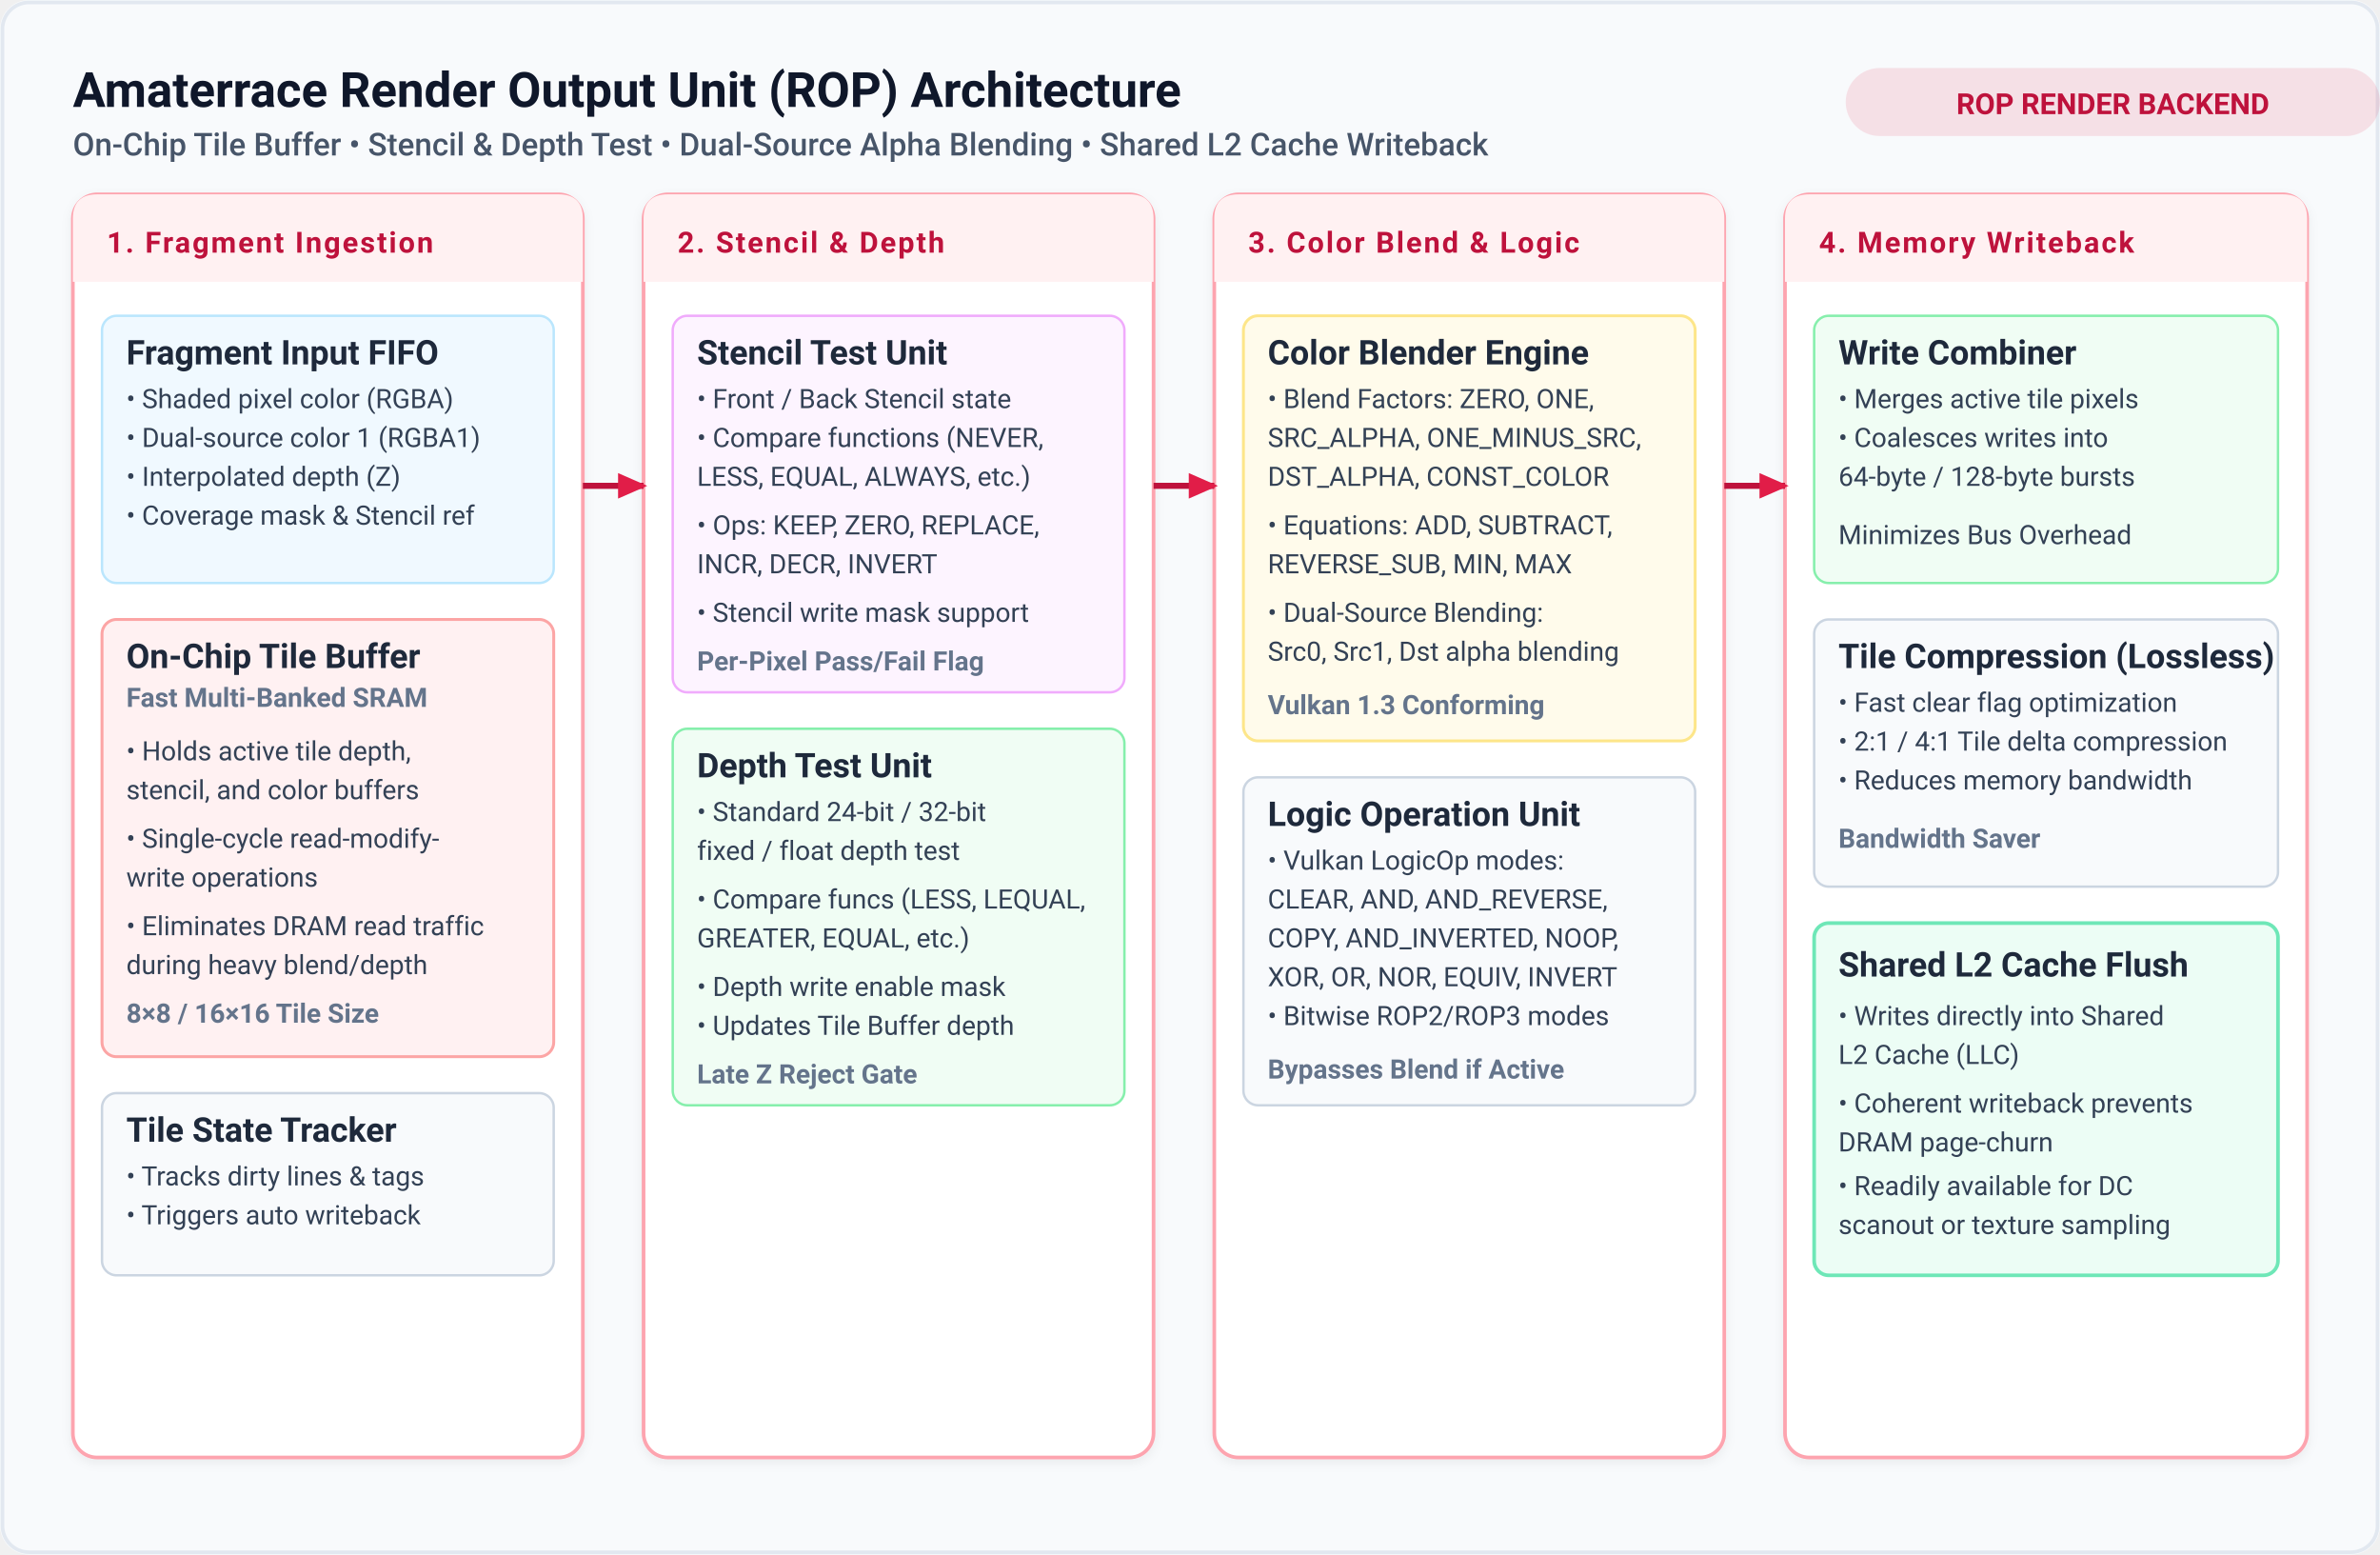
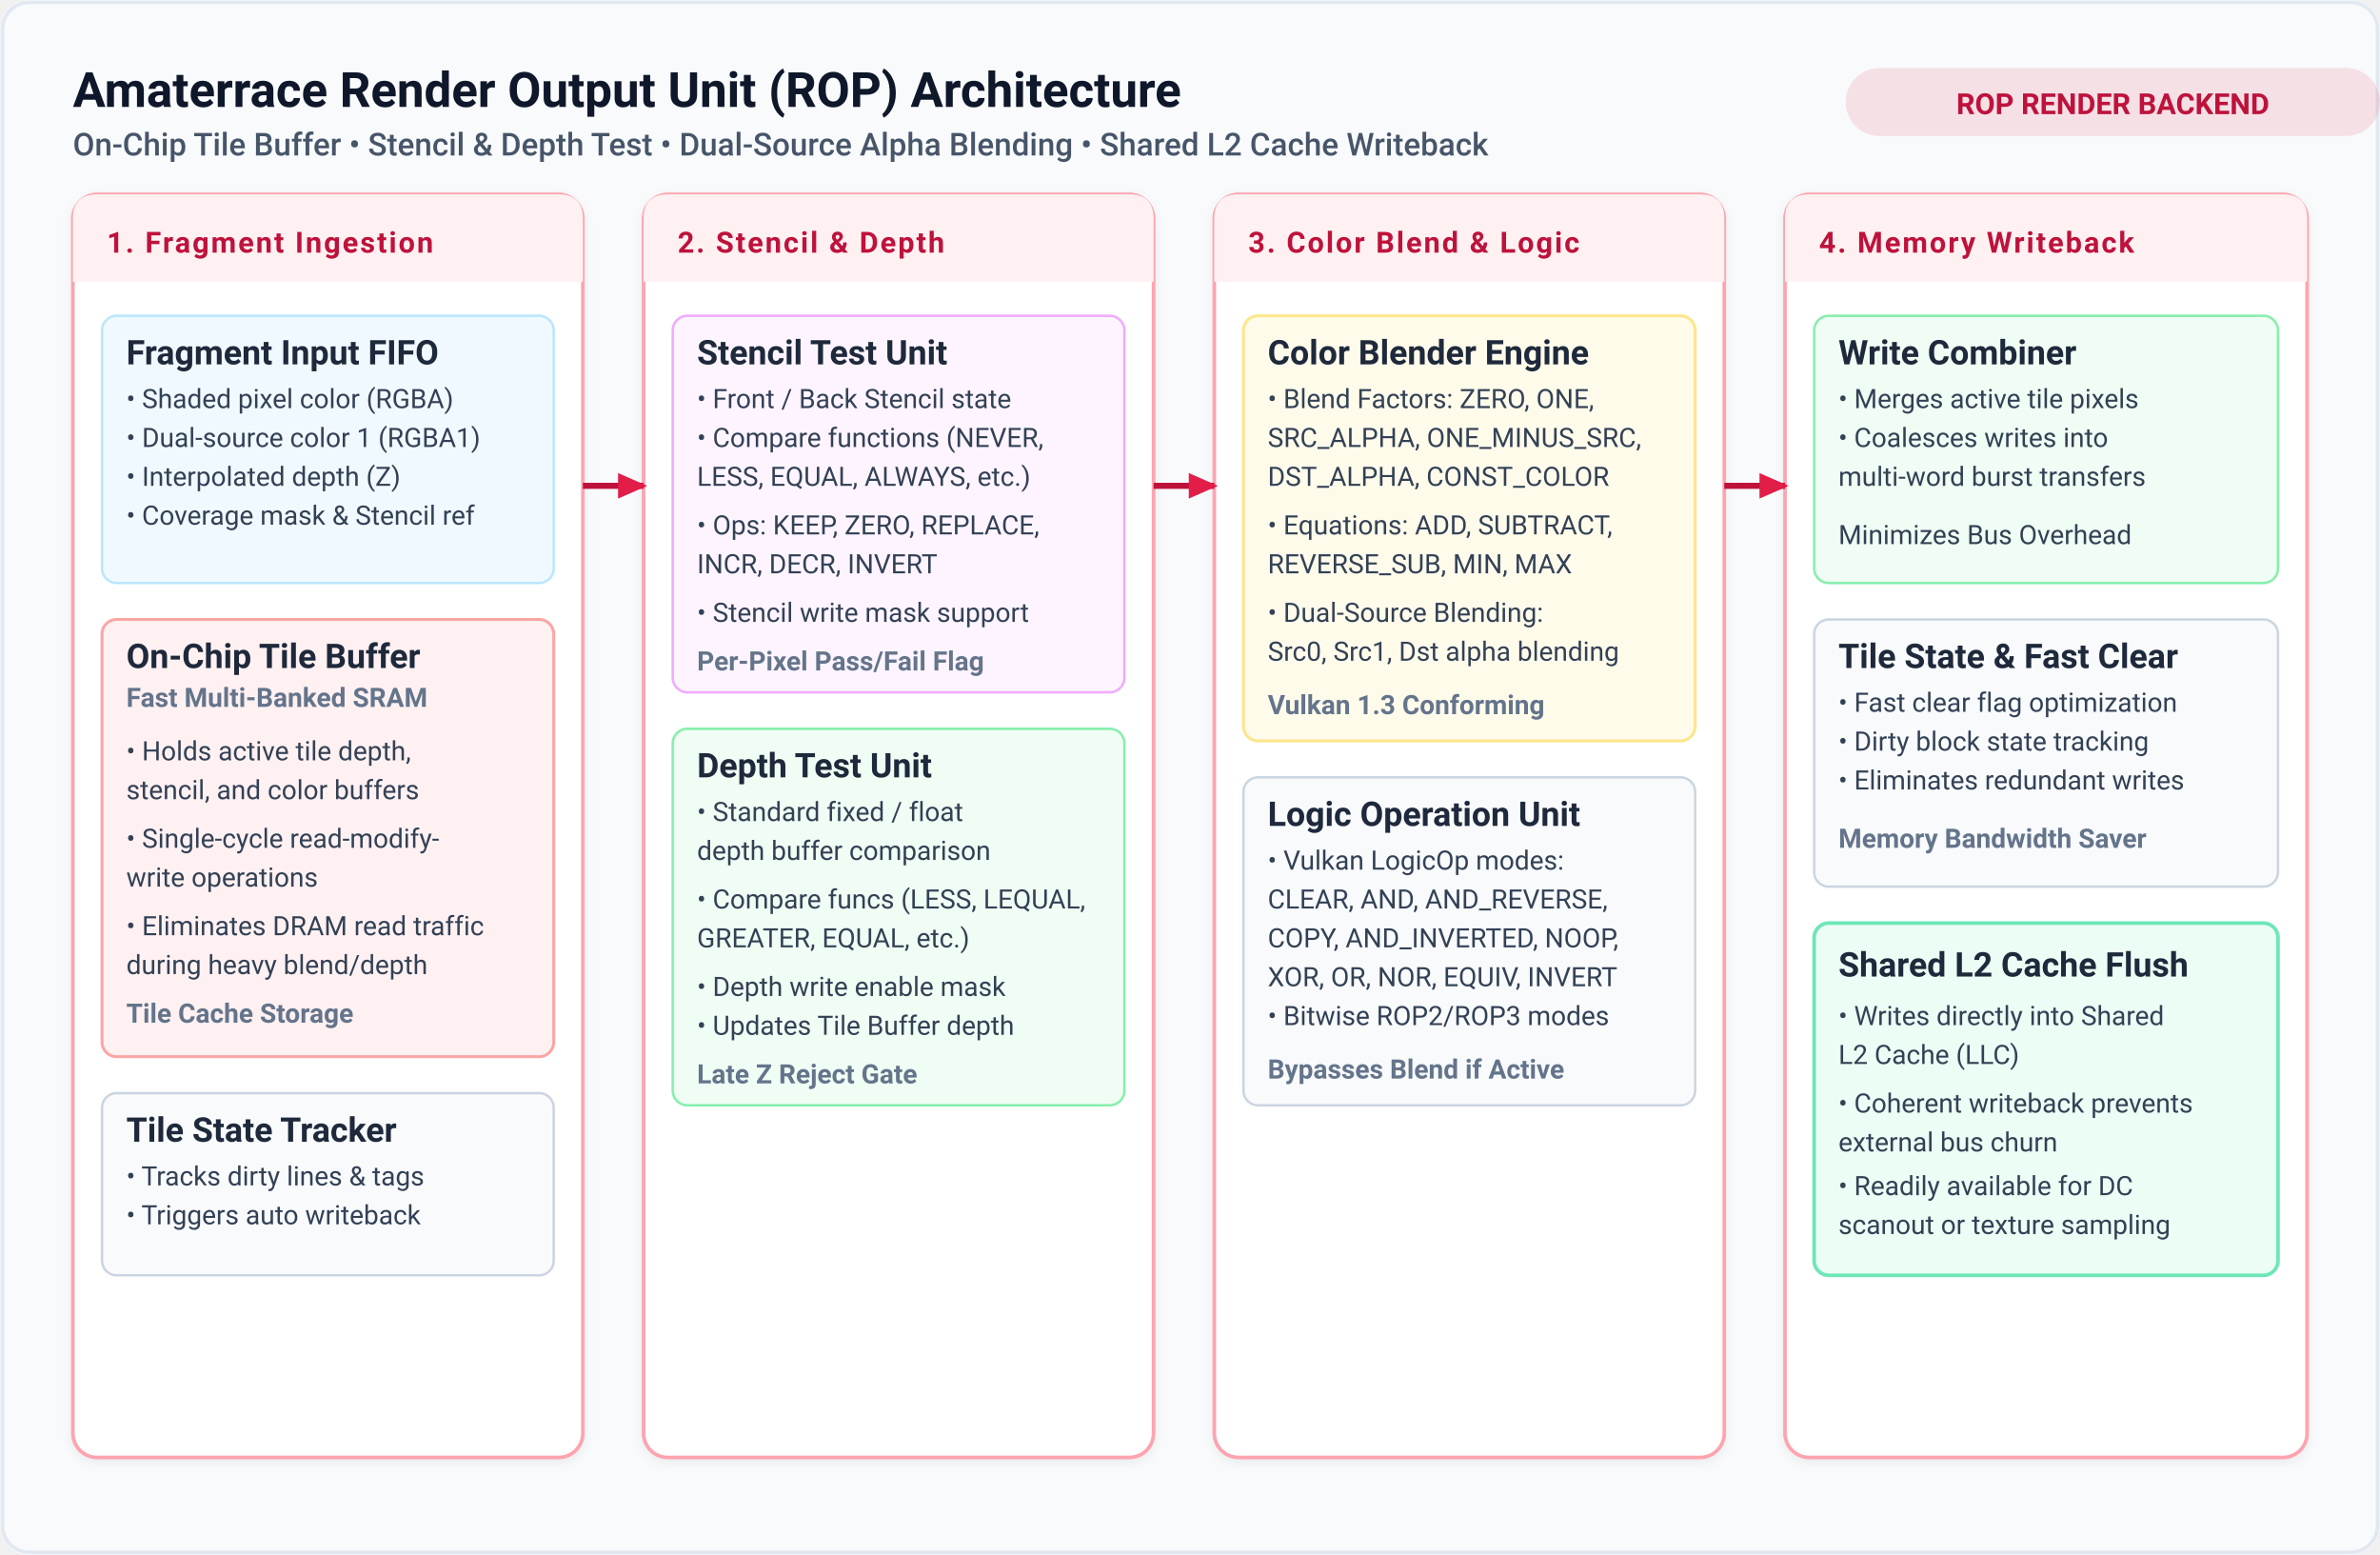
<svg xmlns="http://www.w3.org/2000/svg" viewBox="0 0 980 640" width="980" height="640">
  <style>
    /* Fonts &amp; Resets */
    text {
        font-family: -apple-system, BlinkMacSystemFont, "Segoe UI", Roboto, "Helvetica Neue", Arial, sans-serif;
    }
    .title {
        font-size: 20px;
        font-weight: 700;
        fill: #0f172a;
    }
    .subtitle {
        font-size: 13px;
        font-weight: 500;
        fill: #475569;
    }
    .badge-text {
        font-size: 11px;
        font-weight: 600;
        fill: #ffffff;
    }
    .card-title {
        font-size: 14px;
        font-weight: 700;
        fill: #1e293b;
    }
    .card-subtitle {
        font-size: 11px;
        font-weight: 600;
        fill: #64748b;
    }
    .card-body {
        font-size: 11px;
        font-weight: 400;
        fill: #334155;
    }
    .card-bullet {
        font-size: 11px;
        font-weight: 400;
        fill: #475569;
    }
+     .card-sub {
+         font-size: 10px;
+         font-weight: 600;
+         fill: #64748b;
+     }
+     .card-desc {
+         font-size: 9.5px;
+         font-weight: 400;
+         fill: #475569;
+     }
    .conn-label {
        font-size: 11px;
        font-weight: 600;
        fill: #334155;
    }
    .conn-sub {
        font-size: 9.5px;
        font-weight: 400;
        fill: #64748b;
    }
    .group-label {
        font-size: 12px;
        font-weight: 700;
        text-transform: uppercase;
        letter-spacing: 0.8px;
    }
    .seq-actor {
        font-size: 13px;
        font-weight: 700;
        fill: #1e293b;
    }
    .seq-step {
        font-size: 11px;
        font-weight: 600;
        fill: #1e293b;
    }
    .seq-desc {
        font-size: 10px;
        font-weight: 400;
        fill: #475569;
    }
    .seq-num {
        font-size: 10.5px;
        font-weight: 700;
        fill: #ffffff;
+     }
+     .flow-label {
+         font-size: 9.5px;
+         font-weight: 600;
+         fill: #334155;
+     }
+     .sec-title {
+         font-size: 12px;
+         font-weight: 700;
+         text-transform: uppercase;
+         letter-spacing: 0.5px;
    }
</style>
  <defs>
    <filter id="shadow-sm" x="-4%" y="-4%" width="108%" height="108%" filterUnits="userSpaceOnUse">
      <feDropShadow dx="0" dy="1.5" stdDeviation="2" flood-color="#0f172a" flood-opacity="0.06" />
    </filter>
    <filter id="shadow-md" x="-6%" y="-6%" width="112%" height="112%" filterUnits="userSpaceOnUse">
      <feDropShadow dx="0" dy="3" stdDeviation="4" flood-color="#0f172a" flood-opacity="0.08" />
    </filter>
    <marker id="arrow" viewBox="0 0 10 10" refX="7" refY="5" markerWidth="6" markerHeight="6" orient="auto-start-reverse">
      <path d="M 0 1.5 L 8 5 L 0 8.5 z" fill="#475569" />
    </marker>
    <marker id="arrow-blue" viewBox="0 0 10 10" refX="7" refY="5" markerWidth="6" markerHeight="6" orient="auto-start-reverse">
      <path d="M 0 1.5 L 8 5 L 0 8.5 z" fill="#2563eb" />
    </marker>
    <marker id="arrow-purple" viewBox="0 0 10 10" refX="7" refY="5" markerWidth="6" markerHeight="6" orient="auto-start-reverse">
      <path d="M 0 1.5 L 8 5 L 0 8.5 z" fill="#7c3aed" />
    </marker>
    <marker id="arrow-emerald" viewBox="0 0 10 10" refX="7" refY="5" markerWidth="6" markerHeight="6" orient="auto-start-reverse">
      <path d="M 0 1.5 L 8 5 L 0 8.5 z" fill="#059669" />
    </marker>
    <marker id="arrow-amber" viewBox="0 0 10 10" refX="7" refY="5" markerWidth="6" markerHeight="6" orient="auto-start-reverse">
      <path d="M 0 1.5 L 8 5 L 0 8.5 z" fill="#d97706" />
    </marker>
    <marker id="arrow-rose" viewBox="0 0 10 10" refX="7" refY="5" markerWidth="6" markerHeight="6" orient="auto-start-reverse">
      <path d="M 0 1.5 L 8 5 L 0 8.5 z" fill="#e11d48" />
    </marker>
    <linearGradient id="header-grad" x1="0%" y1="0%" x2="100%" y2="0%">
      <stop offset="0%" stop-color="#3b82f6" />
      <stop offset="100%" stop-color="#8b5cf6" />
    </linearGradient>
  </defs>
  <rect width="980" height="640" fill="#f8fafc" rx="12" />
  <rect x="1" y="1" width="978" height="638" fill="none" stroke="#e2e8f0" stroke-width="1.5" rx="11" />
  <g transform="translate(30, 24)">
    <text class="title" x="0" y="20">Amaterrace Render Output Unit (ROP) Architecture</text>
    <text class="subtitle" x="0" y="40">On-Chip Tile Buffer • Stencil &amp; Depth Test • Dual-Source Alpha Blending • Shared L2 Cache Writeback</text>
    <rect x="730" y="4" width="220" height="28" rx="14" fill="#e11d48" opacity="0.12" />
    <text x="840" y="23" text-anchor="middle" font-size="12" font-weight="700" fill="#be123c">ROP RENDER BACKEND</text>
  </g>
  <g transform="translate(30, 80)">
    <rect width="210" height="520" rx="10" fill="#ffffff" stroke="#fda4af" stroke-width="1.5" filter="url(#shadow-sm)" />
    <path d="M 0 10 Q 0 0 10 0 L 200 0 Q 210 0 210 10 L 210 36 L 0 36 Z" fill="#fff1f2" />
    <text class="group-label" x="14" y="24" fill="#be123c">1. Fragment Ingestion</text>
    <g transform="translate(12, 50)">
      <rect width="186" height="110" rx="6" fill="#f0f9ff" stroke="#bae6fd" stroke-width="1" />
      <text class="card-title" x="10" y="20" fill="#0369a1">Fragment Input FIFO</text>
      <text class="card-body" x="10" y="38">• Shaded pixel color (RGBA)</text>
      <text class="card-body" x="10" y="54">• Dual-source color 1 (RGBA1)</text>
      <text class="card-body" x="10" y="70">• Interpolated depth (Z)</text>
      <text class="card-body" x="10" y="86">• Coverage mask &amp; Stencil ref</text>
    </g>
    <g transform="translate(12, 175)">
      <rect width="186" height="180" rx="6" fill="#fff1f2" stroke="#fca5a5" stroke-width="1.2" />
      <text class="card-title" x="10" y="20" fill="#be123c">On-Chip Tile Buffer</text>
      <text class="card-subtitle" x="10" y="36" fill="#e11d48">Fast Multi-Banked SRAM</text>
      <text class="card-body" x="10" y="58">• Holds active tile depth,</text>
      <text class="card-body" x="10" y="74">  stencil, and color buffers</text>
      <text class="card-body" x="10" y="94">• Single-cycle read-modify-</text>
      <text class="card-body" x="10" y="110">  write operations</text>
      <text class="card-body" x="10" y="130">• Eliminates DRAM read traffic</text>
      <text class="card-body" x="10" y="146">  during heavy blend/depth</text>
-       <text class="card-subtitle" x="10" y="166" fill="#be123c">8×8 / 16×16 Tile Size</text>
+       <text class="card-subtitle" x="10" y="166" fill="#be123c">Tile Cache Storage</text>
    </g>
    <g transform="translate(12, 370)">
      <rect width="186" height="75" rx="6" fill="#f8fafc" stroke="#cbd5e1" stroke-width="1" />
      <text class="card-title" x="10" y="20">Tile State Tracker</text>
      <text class="card-body" x="10" y="38">• Tracks dirty lines &amp; tags</text>
      <text class="card-body" x="10" y="54">• Triggers auto writeback</text>
    </g>
  </g>
  <g transform="translate(265, 80)">
    <rect width="210" height="520" rx="10" fill="#ffffff" stroke="#fda4af" stroke-width="1.5" filter="url(#shadow-sm)" />
    <path d="M 0 10 Q 0 0 10 0 L 200 0 Q 210 0 210 10 L 210 36 L 0 36 Z" fill="#fff1f2" />
    <text class="group-label" x="14" y="24" fill="#be123c">2. Stencil &amp; Depth</text>
    <g transform="translate(12, 50)">
      <rect width="186" height="155" rx="6" fill="#fdf4ff" stroke="#f0abfc" stroke-width="1" />
      <text class="card-title" x="10" y="20" fill="#a21caf">Stencil Test Unit</text>
      <text class="card-body" x="10" y="38">• Front / Back Stencil state</text>
      <text class="card-body" x="10" y="54">• Compare functions (NEVER,</text>
      <text class="card-body" x="10" y="70">  LESS, EQUAL, ALWAYS, etc.)</text>
      <text class="card-body" x="10" y="90">• Ops: KEEP, ZERO, REPLACE,</text>
      <text class="card-body" x="10" y="106">  INCR, DECR, INVERT</text>
      <text class="card-body" x="10" y="126">• Stencil write mask support</text>
      <text class="card-subtitle" x="10" y="146" fill="#c026d3">Per-Pixel Pass/Fail Flag</text>
    </g>
    <g transform="translate(12, 220)">
      <rect width="186" height="155" rx="6" fill="#f0fdf4" stroke="#86efac" stroke-width="1" />
      <text class="card-title" x="10" y="20" fill="#15803d">Depth Test Unit</text>
-       <text class="card-body" x="10" y="38">• Standard 24-bit / 32-bit</text>
-       <text class="card-body" x="10" y="54">  fixed / float depth test</text>
+       <text class="card-body" x="10" y="38">• Standard fixed / float</text>
+       <text class="card-body" x="10" y="54">  depth buffer comparison</text>
      <text class="card-body" x="10" y="74">• Compare funcs (LESS, LEQUAL,</text>
      <text class="card-body" x="10" y="90">  GREATER, EQUAL, etc.)</text>
      <text class="card-body" x="10" y="110">• Depth write enable mask</text>
      <text class="card-body" x="10" y="126">• Updates Tile Buffer depth</text>
-       <text class="card-subtitle" x="10" y="146" fill="#16a34a">Late Z Reject Gate</text>
+       <text class="card-subtitle" x="10" y="146" fill="#166534">Late Z Reject Gate</text>
    </g>
  </g>
  <g transform="translate(500, 80)">
    <rect width="210" height="520" rx="10" fill="#ffffff" stroke="#fda4af" stroke-width="1.5" filter="url(#shadow-sm)" />
    <path d="M 0 10 Q 0 0 10 0 L 200 0 Q 210 0 210 10 L 210 36 L 0 36 Z" fill="#fff1f2" />
    <text class="group-label" x="14" y="24" fill="#be123c">3. Color Blend &amp; Logic</text>
    <g transform="translate(12, 50)">
      <rect width="186" height="175" rx="6" fill="#fffbeb" stroke="#fde68a" stroke-width="1.2" />
      <text class="card-title" x="10" y="20" fill="#b45309">Color Blender Engine</text>
      <text class="card-body" x="10" y="38">• Blend Factors: ZERO, ONE,</text>
      <text class="card-body" x="10" y="54">  SRC_ALPHA, ONE_MINUS_SRC,</text>
      <text class="card-body" x="10" y="70">  DST_ALPHA, CONST_COLOR</text>
      <text class="card-body" x="10" y="90">• Equations: ADD, SUBTRACT,</text>
      <text class="card-body" x="10" y="106">  REVERSE_SUB, MIN, MAX</text>
      <text class="card-body" x="10" y="126" font-weight="700" fill="#d97706">• Dual-Source Blending:</text>
      <text class="card-body" x="10" y="142">  Src0, Src1, Dst alpha blending</text>
      <text class="card-subtitle" x="10" y="164" fill="#b45309">Vulkan 1.3 Conforming</text>
    </g>
    <g transform="translate(12, 240)">
      <rect width="186" height="135" rx="6" fill="#f8fafc" stroke="#cbd5e1" stroke-width="1" />
      <text class="card-title" x="10" y="20">Logic Operation Unit</text>
      <text class="card-body" x="10" y="38">• Vulkan LogicOp modes:</text>
      <text class="card-body" x="10" y="54">  CLEAR, AND, AND_REVERSE,</text>
      <text class="card-body" x="10" y="70">  COPY, AND_INVERTED, NOOP,</text>
      <text class="card-body" x="10" y="86">  XOR, OR, NOR, EQUIV, INVERT</text>
      <text class="card-body" x="10" y="102">• Bitwise ROP2/ROP3 modes</text>
      <text class="card-subtitle" x="10" y="124" fill="#475569">Bypasses Blend if Active</text>
    </g>
  </g>
  <g transform="translate(735, 80)">
    <rect width="215" height="520" rx="10" fill="#ffffff" stroke="#fda4af" stroke-width="1.5" filter="url(#shadow-sm)" />
    <path d="M 0 10 Q 0 0 10 0 L 205 0 Q 215 0 215 10 L 215 36 L 0 36 Z" fill="#fff1f2" />
    <text class="group-label" x="14" y="24" fill="#be123c">4. Memory Writeback</text>
    <g transform="translate(12, 50)">
      <rect width="191" height="110" rx="6" fill="#f0fdf4" stroke="#86efac" stroke-width="1" />
      <text class="card-title" x="10" y="20" fill="#15803d">Write Combiner</text>
      <text class="card-body" x="10" y="38">• Merges active tile pixels</text>
      <text class="card-body" x="10" y="54">• Coalesces writes into</text>
-       <text class="card-body" x="10" y="70">  64-byte / 128-byte bursts</text>
+       <text class="card-body" x="10" y="70">  multi-word burst transfers</text>
      <text class="card-body" x="10" y="94" font-weight="600" fill="#166534">Minimizes Bus Overhead</text>
    </g>
    <g transform="translate(12, 175)">
      <rect width="191" height="110" rx="6" fill="#f8fafc" stroke="#cbd5e1" stroke-width="1" />
-       <text class="card-title" x="10" y="20">Tile Compression (Lossless)</text>
+       <text class="card-title" x="10" y="20">Tile State &amp; Fast Clear</text>
      <text class="card-body" x="10" y="38">• Fast clear flag optimization</text>
-       <text class="card-body" x="10" y="54">• 2:1 / 4:1 Tile delta compression</text>
-       <text class="card-body" x="10" y="70">• Reduces memory bandwidth</text>
-       <text class="card-subtitle" x="10" y="94" fill="#475569">Bandwidth Saver</text>
+       <text class="card-body" x="10" y="54">• Dirty block state tracking</text>
+       <text class="card-body" x="10" y="70">• Eliminates redundant writes</text>
+       <text class="card-subtitle" x="10" y="94" fill="#475569">Memory Bandwidth Saver</text>
    </g>
    <g transform="translate(12, 300)">
      <rect width="191" height="145" rx="6" fill="#ecfdf5" stroke="#6ee7b7" stroke-width="1.5" />
      <text class="card-title" x="10" y="22" fill="#047857">Shared L2 Cache Flush</text>
      <text class="card-body" x="10" y="42">• Writes directly into Shared</text>
      <text class="card-body" x="10" y="58">  L2 Cache (LLC)</text>
      <text class="card-body" x="10" y="78">• Coherent writeback prevents</text>
-       <text class="card-body" x="10" y="94">  DRAM page-churn</text>
+       <text class="card-body" x="10" y="94">  external bus churn</text>
      <text class="card-body" x="10" y="112">• Readily available for DC</text>
      <text class="card-body" x="10" y="128">  scanout or texture sampling</text>
    </g>
  </g>
  <path fill="none" d="M 240 200 L 265 200" stroke="#be123c" stroke-width="2.5" marker-end="url(#arrow-rose)" />
  <path fill="none" d="M 475 200 L 500 200" stroke="#be123c" stroke-width="2.5" marker-end="url(#arrow-rose)" />
  <path fill="none" d="M 710 200 L 735 200" stroke="#be123c" stroke-width="2.5" marker-end="url(#arrow-rose)" />
</svg>
